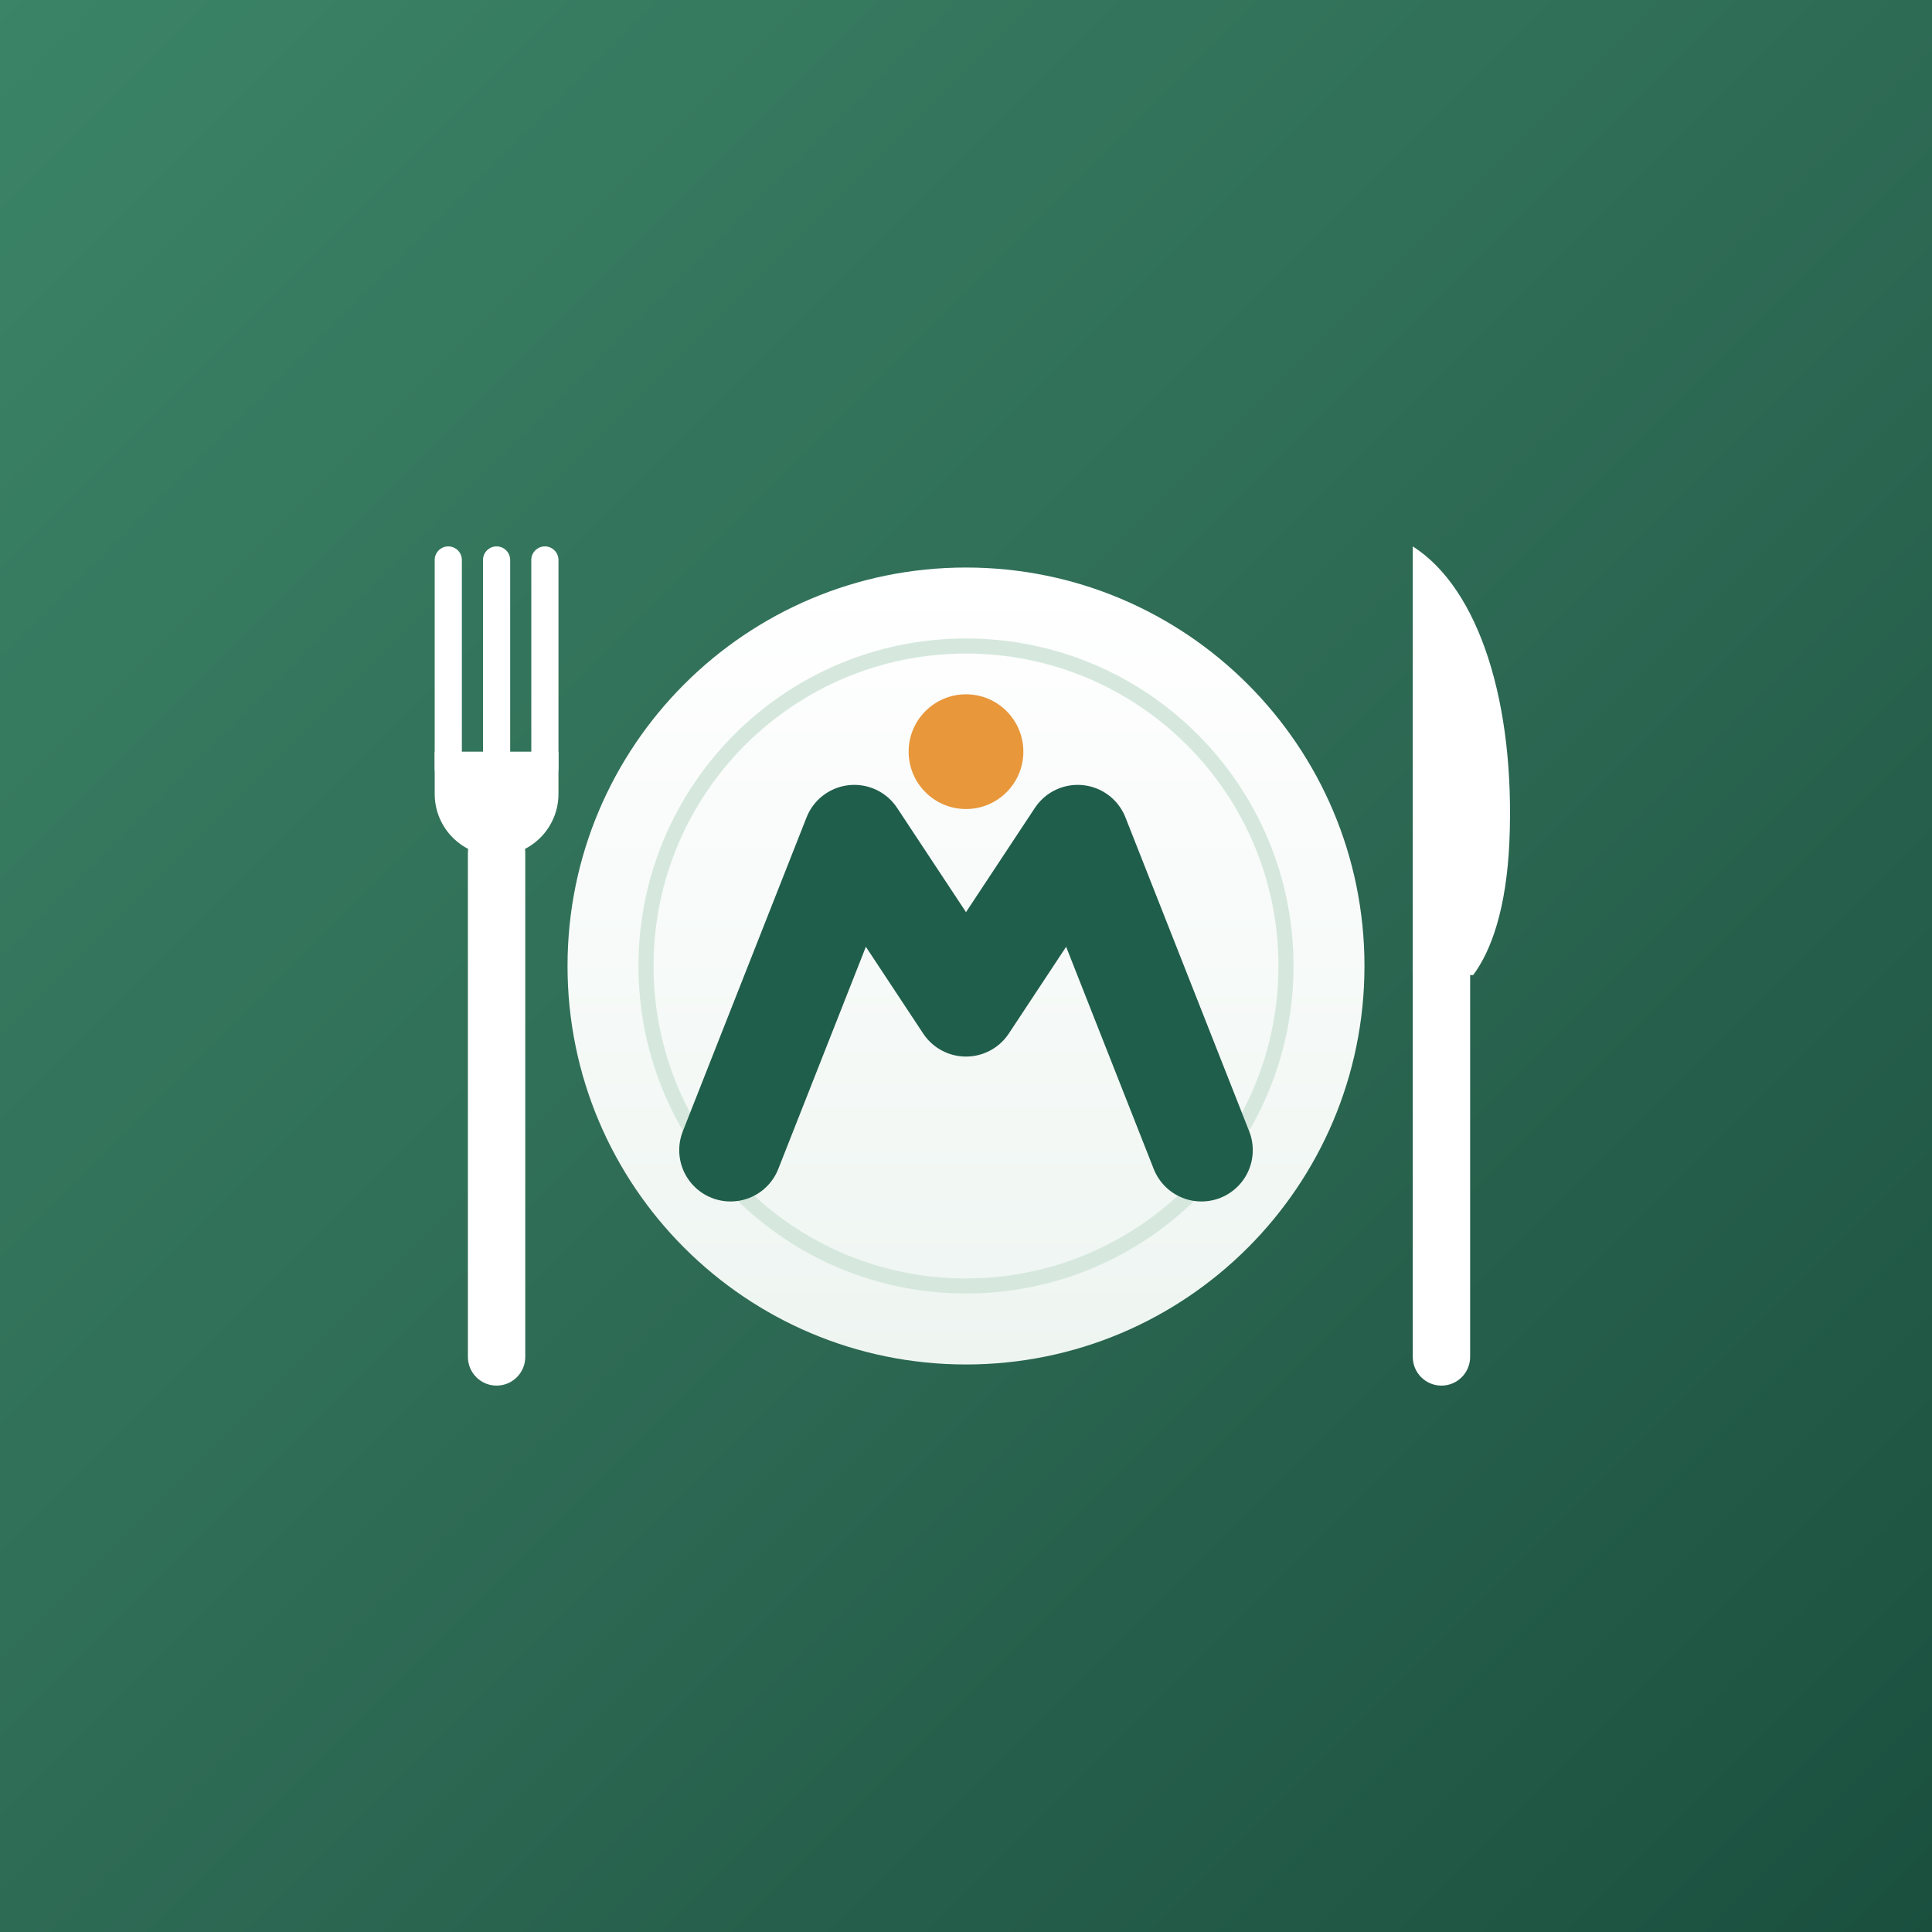
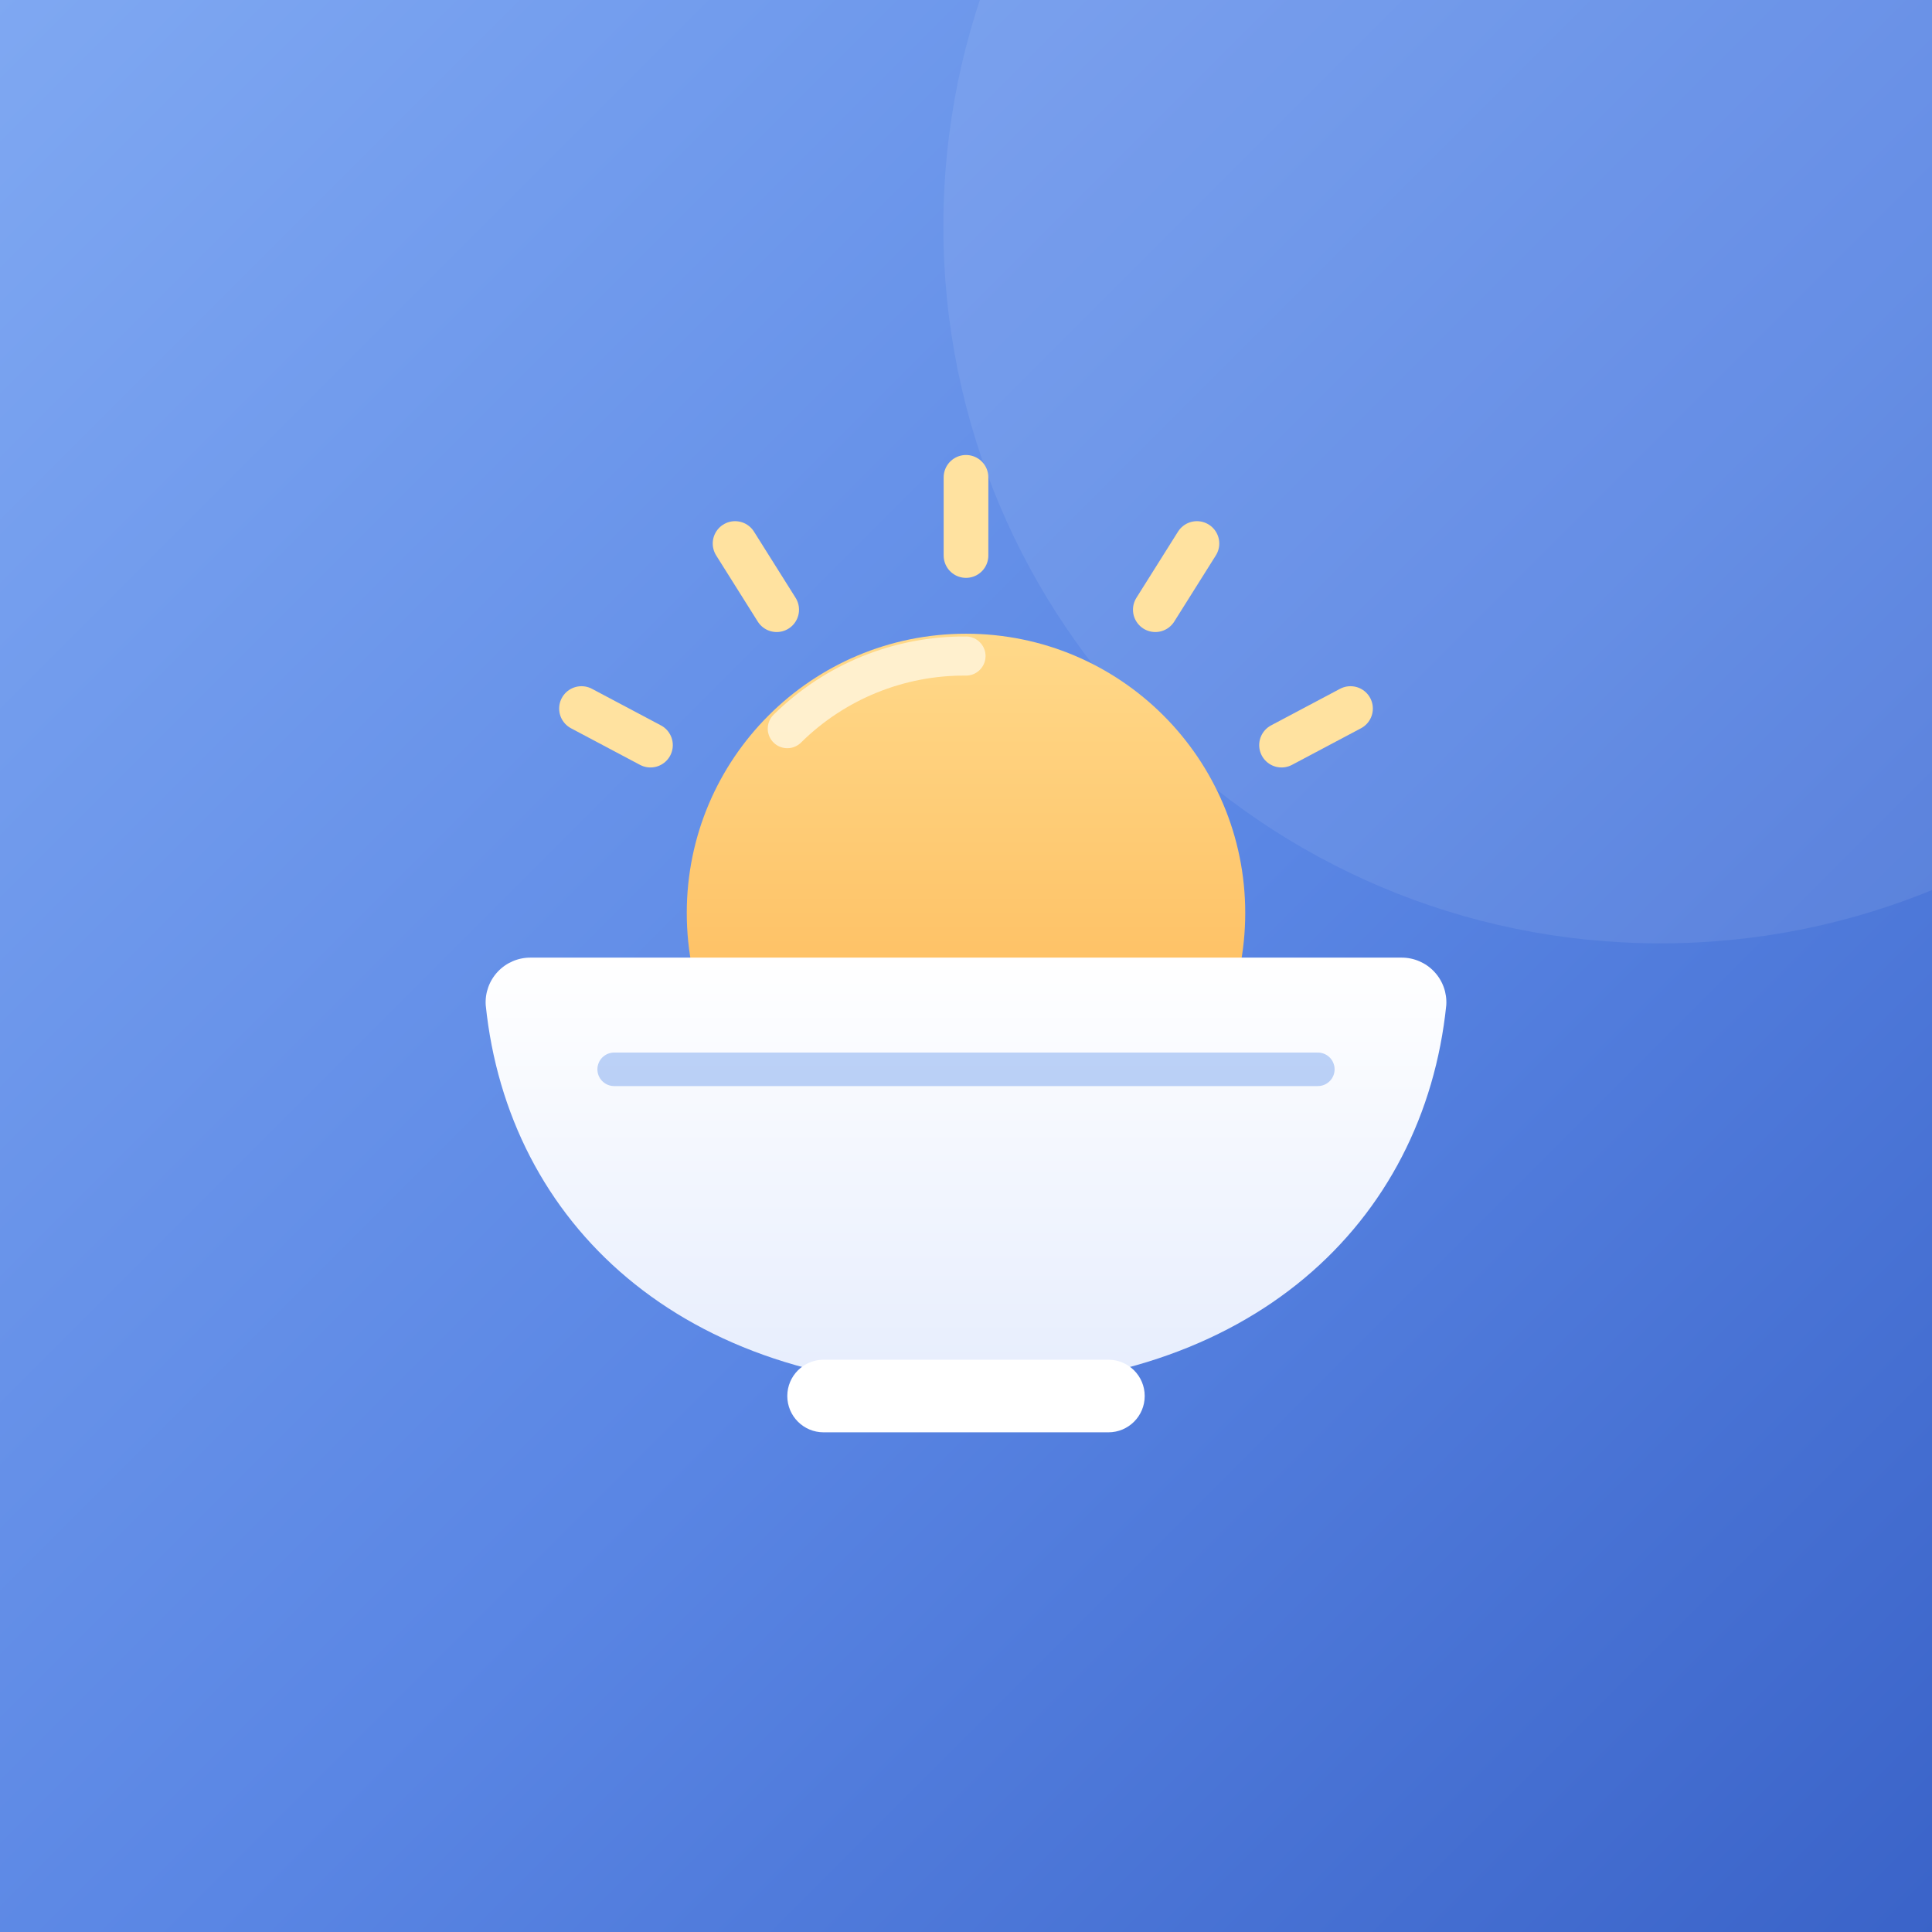
<svg xmlns="http://www.w3.org/2000/svg" viewBox="0 0 512 512">
  <defs>
    <linearGradient id="bg" x1="0" y1="0" x2="1" y2="1">
-       <stop offset="0" stop-color="#3B8467" />
-       <stop offset=".5" stop-color="#2E6B55" />
-       <stop offset="1" stop-color="#1A4F3E" />
+       <stop offset="0" stop-color="#7FA8F2" />
+       <stop offset=".55" stop-color="#5A86E4" />
+       <stop offset="1" stop-color="#3A63C8" />
    </linearGradient>
-     <linearGradient id="plate" x1="0" y1="0" x2="0" y2="1">
+     <linearGradient id="sun" x1="0" y1="0" x2="0" y2="1">
+       <stop offset="0" stop-color="#FFD98A" />
+       <stop offset="1" stop-color="#FDB24E" />
+     </linearGradient>
+     <linearGradient id="bowl" x1="0" y1="0" x2="0" y2="1">
      <stop offset="0" stop-color="#FFFFFF" />
-       <stop offset="1" stop-color="#EEF5F1" />
+       <stop offset="1" stop-color="#E6EDFD" />
    </linearGradient>
  </defs>
  <rect width="512" height="512" fill="url(#bg)" />
-   <g transform="translate(256 256) scale(.8) translate(-256 -257)">
-     <g fill="#FFFFFF">
-       <rect x="80" y="118" width="9" height="78" rx="4.5" />
-       <rect x="96" y="118" width="9" height="78" rx="4.5" />
-       <rect x="112" y="118" width="9" height="78" rx="4.5" />
-       <path d="M80 186h41v14a20.5 20.5 0 0 1-41 0z" />
-       <rect x="91" y="210" width="19" height="186" rx="9.5" />
+   <circle cx="440" cy="60" r="190" fill="#FFFFFF" opacity=".08" />
+   <g transform="translate(256 256) scale(.74) translate(-256 -265)">
+     <g stroke="#FFE2A0" stroke-width="16" stroke-linecap="round">
+       <path d="M256.0 118.0L256.0 90.0" />
+       <path d="M323.8 137.4L338.7 113.7" />
+       <path d="M188.2 137.4L173.3 113.7" />
+       <path d="M369.0 185.9L393.7 172.8" />
+       <path d="M143.0 185.9L118.3 172.8" />
    </g>
-     <g fill="#FFFFFF">
-       <path d="M404 118c22 14 34 52 32 98-1 22-6 36-12 44h-20z" />
-       <rect x="404" y="246" width="19" height="150" rx="9.5" />
-     </g>
-     <circle cx="256" cy="257" r="132" fill="url(#plate)" />
-     <circle cx="256" cy="257" r="106" fill="none" stroke="#D6E8DE" stroke-width="5" />
-     <circle cx="256" cy="186" r="19" fill="#E8973A" />
-     <path d="M178 318 L219 214 L256 270 L293 214 L334 318" fill="none" stroke="#1F5E4A" stroke-width="34" stroke-linecap="round" stroke-linejoin="round" />
+     <circle cx="256" cy="246" r="100" fill="url(#sun)" />
+     <path d="M192 180a90 90 0 0 1 64-26" fill="none" stroke="#FFF3D6" stroke-width="14" stroke-linecap="round" opacity=".9" />
+     <path d="M100 262h312a16 16 0 0 1 16 17c-8 78-70 137-172 137S92 357 84 279a16 16 0 0 1 16-17z" fill="url(#bowl)" />
+     <rect x="192" y="406" width="128" height="26" rx="13" fill="#FFFFFF" />
+     <path d="M130 302h252" stroke="#6495ED" stroke-width="12" stroke-linecap="round" opacity=".42" />
  </g>
</svg>
